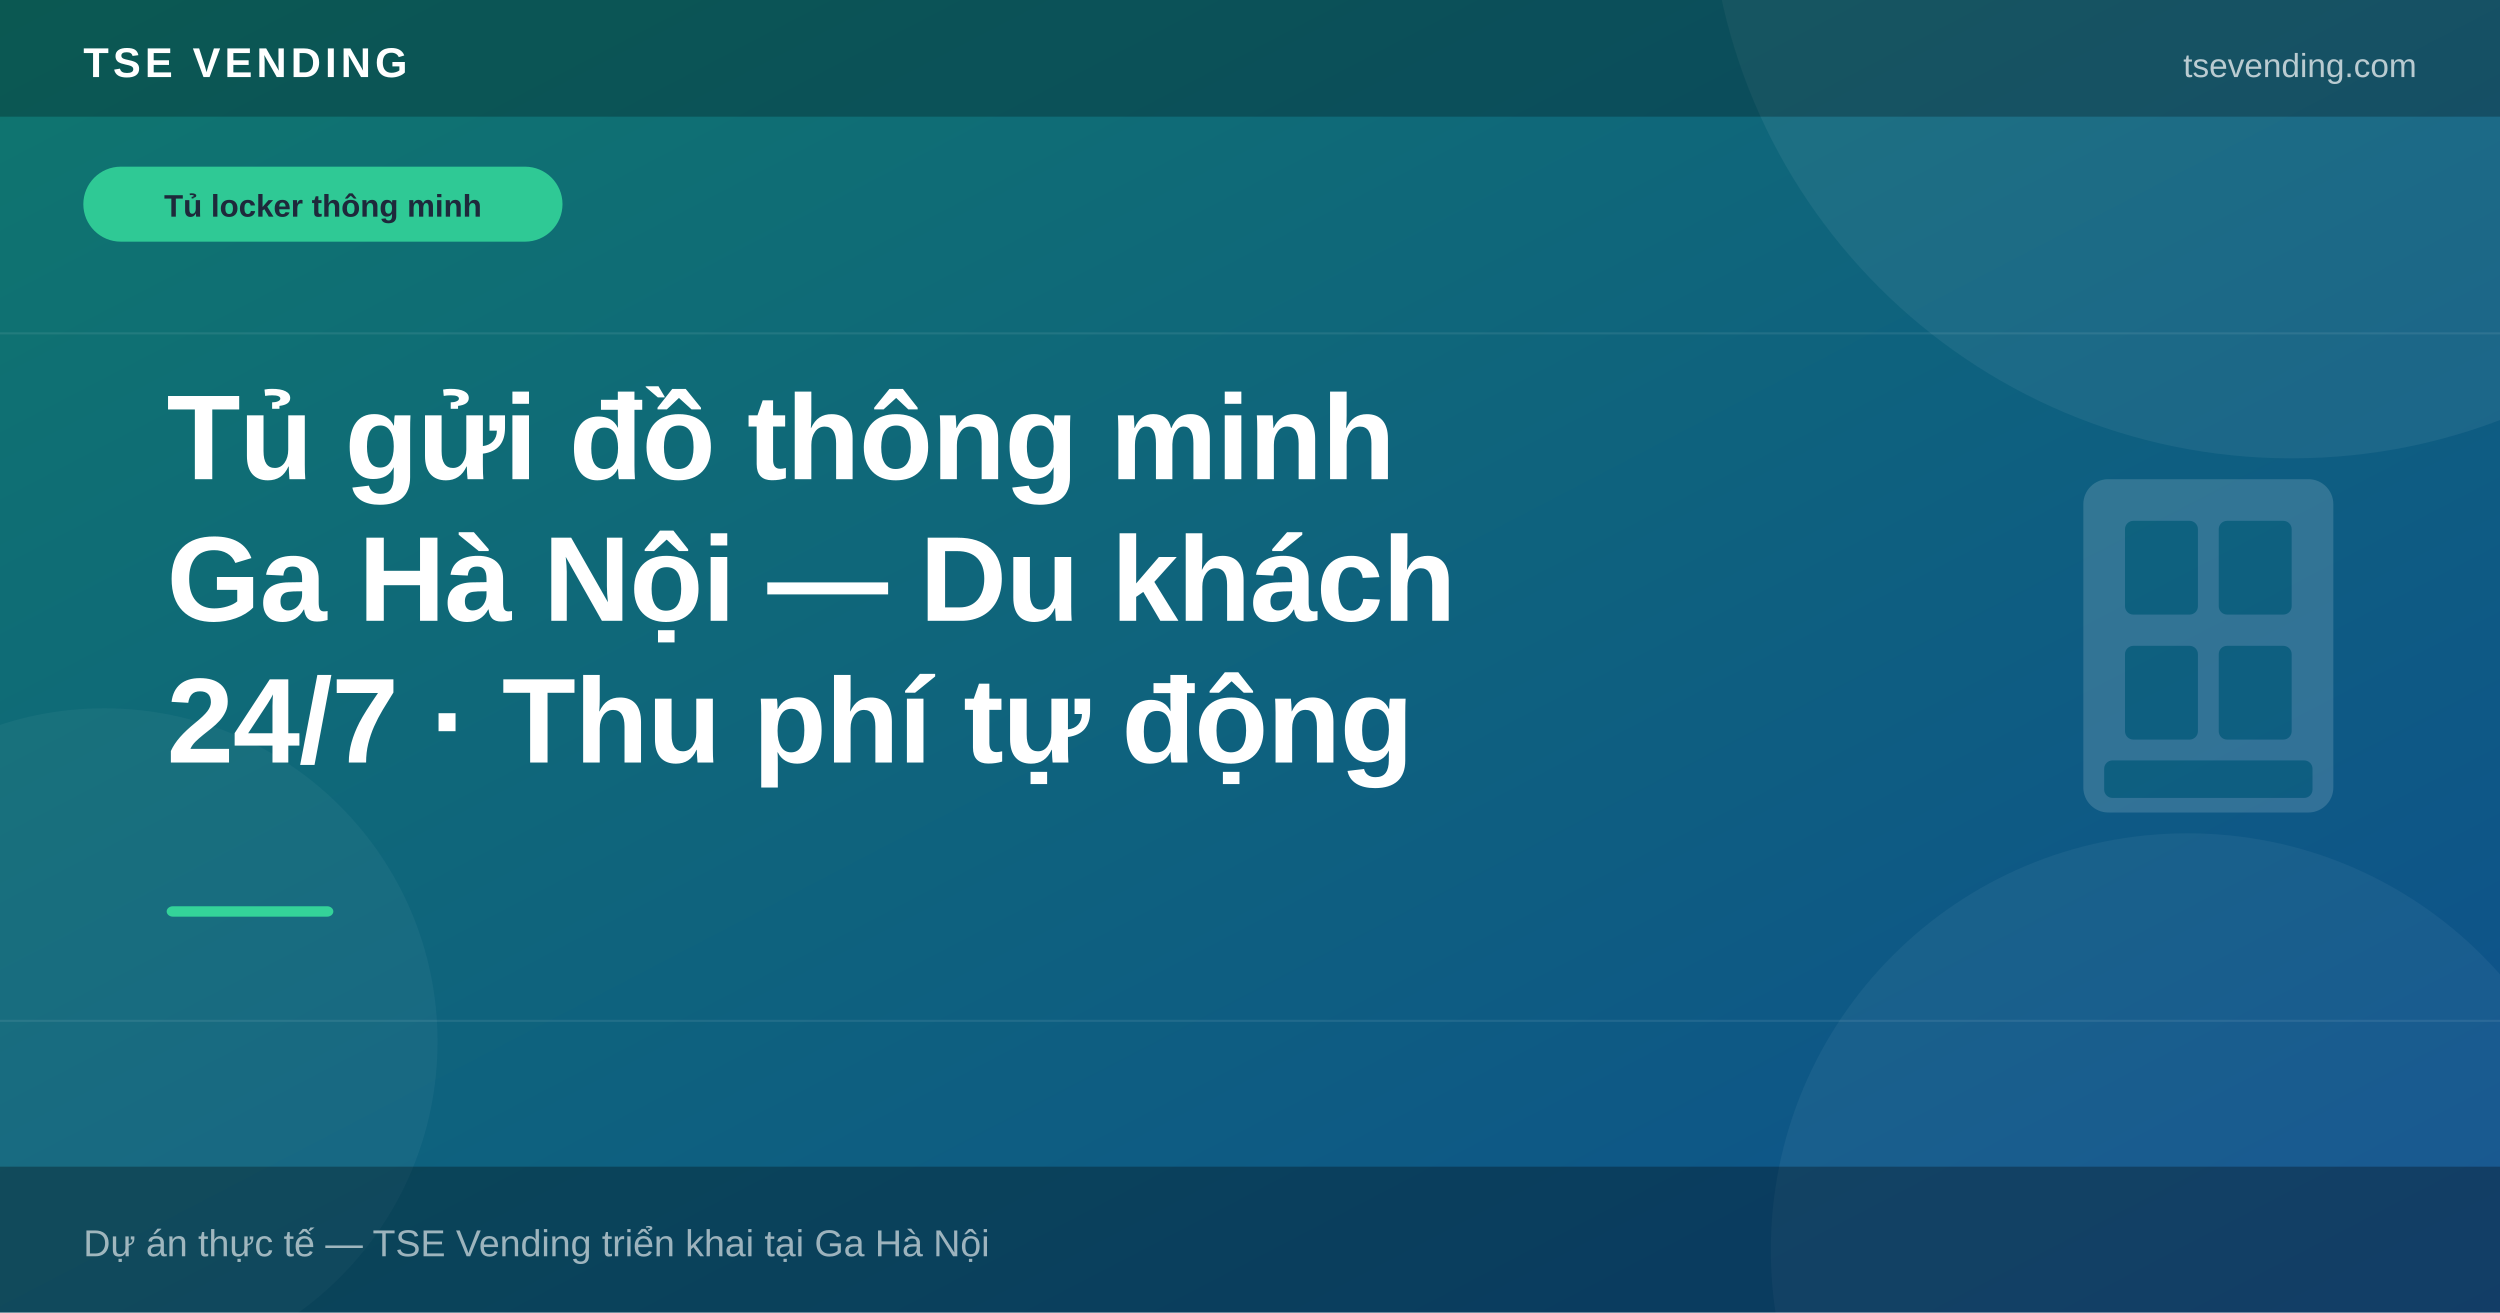
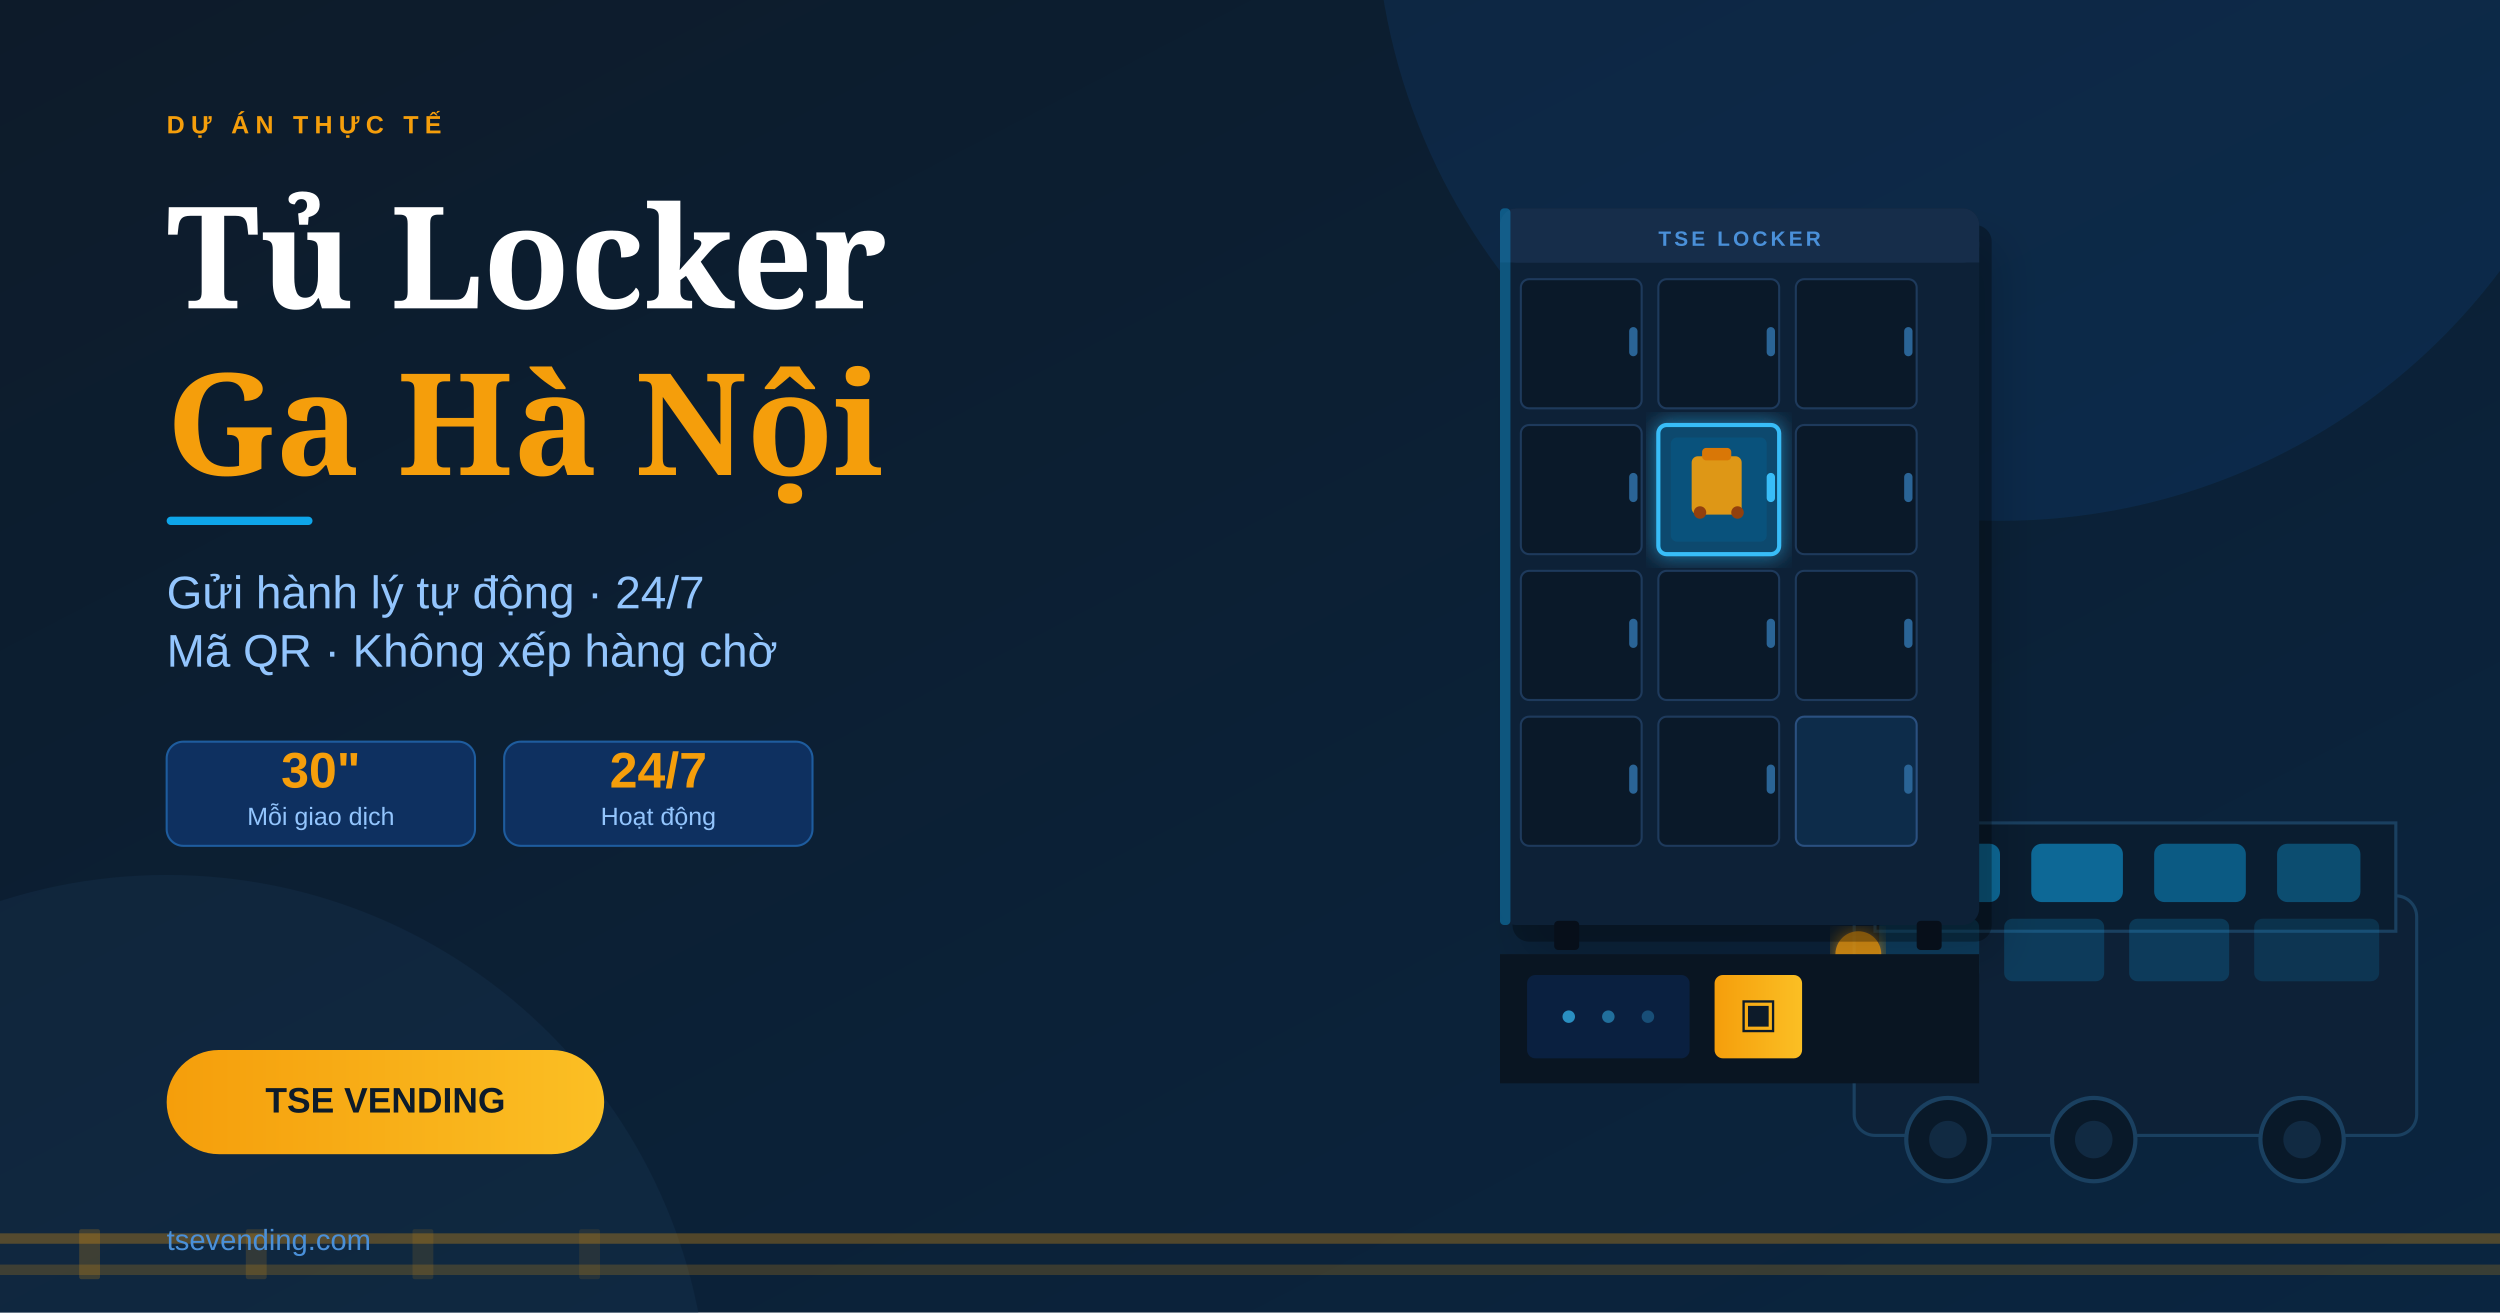
<svg xmlns="http://www.w3.org/2000/svg" width="1200" height="630" viewBox="0 0 1200 630">
  <defs>
    <linearGradient id="bg" x1="0%" y1="0%" x2="100%" y2="100%">
-       <stop offset="0%" stop-color="#0F766E" />
-       <stop offset="100%" stop-color="#0E4F8D" />
+       <stop offset="0%" stop-color="#0d1b2a" />
+       <stop offset="100%" stop-color="#0a2540" />
    </linearGradient>
+     <linearGradient id="gld" x1="0%" y1="0%" x2="100%" y2="0%">
+       <stop offset="0%" stop-color="#f59e0b" />
+       <stop offset="100%" stop-color="#fbbf24" />
+     </linearGradient>
+     <filter id="glow">
+       <feGaussianBlur stdDeviation="5" result="b" />
+       <feMerge>
+         <feMergeNode in="b" />
+         <feMergeNode in="SourceGraphic" />
+       </feMerge>
+     </filter>
+     <filter id="sh">
+       <feDropShadow dx="5" dy="8" stdDeviation="10" flood-color="#000" flood-opacity="0.45" />
+     </filter>
  </defs>
  <rect width="1200" height="630" fill="url(#bg)" />
-   <circle cx="1100" cy="-60" r="280" fill="rgba(255,255,255,0.06)" />
-   <circle cx="1050" cy="600" r="200" fill="rgba(255,255,255,0.05)" />
-   <circle cx="50" cy="500" r="160" fill="rgba(255,255,255,0.04)" />
-   <line x1="0" y1="160" x2="1200" y2="160" stroke="rgba(255,255,255,0.08)" stroke-width="1" />
-   <line x1="0" y1="490" x2="1200" y2="490" stroke="rgba(255,255,255,0.08)" stroke-width="1" />
-   <rect x="0" y="0" width="1200" height="56" fill="rgba(0,0,0,0.25)" />
-   <text x="40" y="37" font-family="'Segoe UI',Arial,sans-serif" font-size="20" font-weight="700" fill="white" letter-spacing="2">TSE VENDING</text>
-   <text x="1160" y="37" font-family="'Segoe UI',Arial,sans-serif" font-size="16" fill="rgba(255,255,255,0.7)" text-anchor="end">tsevending.com</text>
-   <rect x="40" y="80" width="230" height="36" rx="18" fill="#34D399" fill-opacity="0.9" />
-   <text x="155" y="104" font-family="'Segoe UI',Arial,sans-serif" font-size="15" font-weight="600" fill="#1E293B" text-anchor="middle">Tủ locker thông minh</text>
-   <text font-family="'Segoe UI',Arial,sans-serif" font-size="58" font-weight="800" fill="white" x="80" y="230" letter-spacing="-0.5">
-     <tspan x="80" dy="0">Tủ gửi đồ thông minh</tspan>
-     <tspan x="80" dy="68">Ga Hà Nội — Du khách</tspan>
-     <tspan x="80" dy="68">24/7 · Thu phí tự động</tspan>
-   </text>
-   <rect x="80" y="435" width="80" height="5" rx="3" fill="#34D399" />
-   <rect x="0" y="560" width="1200" height="70" fill="rgba(0,0,0,0.3)" />
-   <text x="40" y="603" font-family="'Segoe UI',Arial,sans-serif" font-size="18" fill="rgba(255,255,255,0.6)">Dự án thực tế — TSE Vending triển khai tại Ga Hà Nội</text>
-   <g transform="translate(1060,310)" opacity="0.15">
-     <rect x="-60" y="-80" width="120" height="160" rx="12" fill="white" />
-     <rect x="-40" y="-60" width="35" height="45" rx="4" fill="#0F766E" />
-     <rect x="5" y="-60" width="35" height="45" rx="4" fill="#0F766E" />
-     <rect x="-40" y="0" width="35" height="45" rx="4" fill="#0F766E" />
-     <rect x="5" y="0" width="35" height="45" rx="4" fill="#0F766E" />
-     <rect x="-50" y="55" width="100" height="18" rx="4" fill="#0F766E" />
-   </g>
+   <circle cx="960" cy="-50" r="300" fill="#0e4d91" opacity="0.2" />
+   <circle cx="80" cy="680" r="260" fill="#1a3a5c" opacity="0.25" />
+   <rect x="0" y="592" width="1200" height="5" fill="#f59e0b" opacity="0.3" />
+   <rect x="0" y="607" width="1200" height="5" fill="#f59e0b" opacity="0.2" />
+   <rect x="38" y="590" width="10" height="24" rx="1" fill="#f59e0b" opacity="0.2" />
+   <rect x="118" y="590" width="10" height="24" rx="1" fill="#f59e0b" opacity="0.15" />
+   <rect x="198" y="590" width="10" height="24" rx="1" fill="#f59e0b" opacity="0.12" />
+   <rect x="278" y="590" width="10" height="24" rx="1" fill="#f59e0b" opacity="0.1" />
+   <rect x="890" y="430" width="270" height="115" rx="10" fill="#0d2137" stroke="#1a4060" stroke-width="1.5" />
+   <rect x="900" y="395" width="250" height="52" rx="9 9 0 0" fill="#0a1d30" stroke="#1a4060" stroke-width="1.5" />
+   <rect x="916" y="405" width="44" height="28" rx="5" fill="#0ea5e9" opacity="0.55" />
+   <rect x="975" y="405" width="44" height="28" rx="5" fill="#0ea5e9" opacity="0.55" />
+   <rect x="1034" y="405" width="44" height="28" rx="5" fill="#0ea5e9" opacity="0.45" />
+   <rect x="1093" y="405" width="40" height="28" rx="5" fill="#0ea5e9" opacity="0.35" />
+   <rect x="902" y="441" width="48" height="30" rx="4" fill="#0ea5e9" opacity="0.2" />
+   <rect x="962" y="441" width="48" height="30" rx="4" fill="#0ea5e9" opacity="0.2" />
+   <rect x="1022" y="441" width="48" height="30" rx="4" fill="#0ea5e9" opacity="0.2" />
+   <rect x="1082" y="441" width="60" height="30" rx="4" fill="#0ea5e9" opacity="0.15" />
+   <circle cx="935" cy="547" r="20" fill="#091929" stroke="#1a4060" stroke-width="2" />
+   <circle cx="935" cy="547" r="9" fill="#112a42" />
+   <circle cx="1005" cy="547" r="20" fill="#091929" stroke="#1a4060" stroke-width="2" />
+   <circle cx="1005" cy="547" r="9" fill="#112a42" />
+   <circle cx="1105" cy="547" r="20" fill="#091929" stroke="#1a4060" stroke-width="2" />
+   <circle cx="1105" cy="547" r="9" fill="#112a42" />
+   <circle cx="892" cy="458" r="11" fill="#f59e0b" opacity="0.85" filter="url(#glow)" />
+   <rect x="726" y="108" width="230" height="344" rx="8" fill="rgba(0,0,0,0.3)" filter="url(#sh)" />
+   <rect x="720" y="100" width="230" height="344" rx="8" fill="#0d2137" />
+   <rect x="720" y="100" width="230" height="26" rx="8" fill="#162d4a" />
+   <rect x="720" y="116" width="230" height="10" fill="#162d4a" />
+   <rect x="720" y="100" width="5" height="344" rx="2" fill="#0ea5e9" opacity="0.4" />
+   <rect x="730" y="134" width="58" height="62" rx="4" fill="#0a1929" stroke="#1e3a5c" stroke-width="1" />
+   <rect x="782" y="157" width="4" height="14" rx="2" fill="#2a6496" />
+   <rect x="730" y="204" width="58" height="62" rx="4" fill="#0a1929" stroke="#1e3a5c" stroke-width="1" />
+   <rect x="782" y="227" width="4" height="14" rx="2" fill="#2a6496" />
+   <rect x="730" y="274" width="58" height="62" rx="4" fill="#0a1929" stroke="#1e3a5c" stroke-width="1" />
+   <rect x="782" y="297" width="4" height="14" rx="2" fill="#2a6496" />
+   <rect x="730" y="344" width="58" height="62" rx="4" fill="#0a1929" stroke="#1e3a5c" stroke-width="1" />
+   <rect x="782" y="367" width="4" height="14" rx="2" fill="#2a6496" />
+   <rect x="796" y="134" width="58" height="62" rx="4" fill="#0a1929" stroke="#1e3a5c" stroke-width="1" />
+   <rect x="848" y="157" width="4" height="14" rx="2" fill="#2a6496" />
+   <rect x="796" y="204" width="58" height="62" rx="4" fill="#0c4a6e" stroke="#38bdf8" stroke-width="2" filter="url(#glow)" />
+   <rect x="802" y="210" width="46" height="50" rx="3" fill="#075985" opacity="0.6" />
+   <rect x="848" y="227" width="4" height="14" rx="2" fill="#38bdf8" />
+   <rect x="812" y="219" width="24" height="28" rx="3" fill="#f59e0b" opacity="0.9" />
+   <rect x="817" y="215" width="14" height="6" rx="2" fill="#d97706" />
+   <circle cx="816" cy="246" r="3" fill="#92400e" />
+   <circle cx="834" cy="246" r="3" fill="#92400e" />
+   <rect x="796" y="274" width="58" height="62" rx="4" fill="#0a1929" stroke="#1e3a5c" stroke-width="1" />
+   <rect x="848" y="297" width="4" height="14" rx="2" fill="#2a6496" />
+   <rect x="796" y="344" width="58" height="62" rx="4" fill="#0a1929" stroke="#1e3a5c" stroke-width="1" />
+   <rect x="848" y="367" width="4" height="14" rx="2" fill="#2a6496" />
+   <rect x="862" y="134" width="58" height="62" rx="4" fill="#0a1929" stroke="#1e3a5c" stroke-width="1" />
+   <rect x="914" y="157" width="4" height="14" rx="2" fill="#2a6496" />
+   <rect x="862" y="204" width="58" height="62" rx="4" fill="#0a1929" stroke="#1e3a5c" stroke-width="1" />
+   <rect x="914" y="227" width="4" height="14" rx="2" fill="#2a6496" />
+   <rect x="862" y="274" width="58" height="62" rx="4" fill="#0a1929" stroke="#1e3a5c" stroke-width="1" />
+   <rect x="914" y="297" width="4" height="14" rx="2" fill="#2a6496" />
+   <rect x="862" y="344" width="58" height="62" rx="4" fill="#0d2c4a" stroke="#2a5080" stroke-width="1" />
+   <rect x="914" y="367" width="4" height="14" rx="2" fill="#2a6496" />
+   <rect x="746" y="442" width="12" height="14" rx="2" fill="#070f1a" />
+   <rect x="920" y="442" width="12" height="14" rx="2" fill="#070f1a" />
+   <rect x="720" y="458" width="230" height="62" rx="0 0 8 8" fill="#091522" />
+   <rect x="733" y="468" width="78" height="40" rx="4" fill="#0a2040" />
+   <circle cx="753" cy="488" r="3" fill="#38bdf8" opacity="0.7" />
+   <circle cx="772" cy="488" r="3" fill="#38bdf8" opacity="0.5" />
+   <circle cx="791" cy="488" r="3" fill="#38bdf8" opacity="0.3" />
+   <rect x="823" y="468" width="42" height="40" rx="4" fill="url(#gld)" />
+   <text x="844" y="493" font-family="Arial,sans-serif" font-size="20" fill="#0d1b2a" text-anchor="middle" font-weight="700">▣</text>
+   <text x="835" y="118" font-family="Arial,sans-serif" font-size="10" fill="#4a90d9" text-anchor="middle" letter-spacing="1.5" font-weight="700">TSE LOCKER</text>
+   <text x="80" y="64" font-family="Arial,sans-serif" font-size="12" font-weight="700" fill="#f59e0b" letter-spacing="3">DỰ ÁN THỰC TẾ</text>
+   <text x="80" y="148" font-family="Georgia,serif" font-size="68" font-weight="900" fill="#fff">Tủ Locker</text>
+   <text x="80" y="228" font-family="Georgia,serif" font-size="68" font-weight="900" fill="#f59e0b">Ga Hà Nội</text>
+   <rect x="80" y="248" width="70" height="4" rx="2" fill="#0ea5e9" />
+   <text x="80" y="292" font-family="Arial,sans-serif" font-size="22" fill="#93c5fd">Gửi hành lý tự động · 24/7</text>
+   <text x="80" y="320" font-family="Arial,sans-serif" font-size="22" fill="#93c5fd">Mã QR · Không xếp hàng chờ</text>
+   <rect x="80" y="356" width="148" height="50" rx="8" fill="#0e3060" stroke="#1e5c9e" stroke-width="1" />
+   <text x="154" y="378" font-family="Arial,sans-serif" font-size="24" font-weight="900" fill="#f59e0b" text-anchor="middle">30"</text>
+   <text x="154" y="396" font-family="Arial,sans-serif" font-size="12" fill="#93c5fd" text-anchor="middle">Mỗi giao dịch</text>
+   <rect x="242" y="356" width="148" height="50" rx="8" fill="#0e3060" stroke="#1e5c9e" stroke-width="1" />
+   <text x="316" y="378" font-family="Arial,sans-serif" font-size="24" font-weight="900" fill="#f59e0b" text-anchor="middle">24/7</text>
+   <text x="316" y="396" font-family="Arial,sans-serif" font-size="12" fill="#93c5fd" text-anchor="middle">Hoạt động</text>
+   <rect x="80" y="504" width="210" height="50" rx="25" fill="url(#gld)" />
+   <text x="185" y="534" font-family="Arial,sans-serif" font-size="17" font-weight="800" fill="#0d1b2a" text-anchor="middle">TSE VENDING</text>
+   <text x="80" y="600" font-family="Arial,sans-serif" font-size="14" fill="#4a90d9">tsevending.com</text>
</svg>
